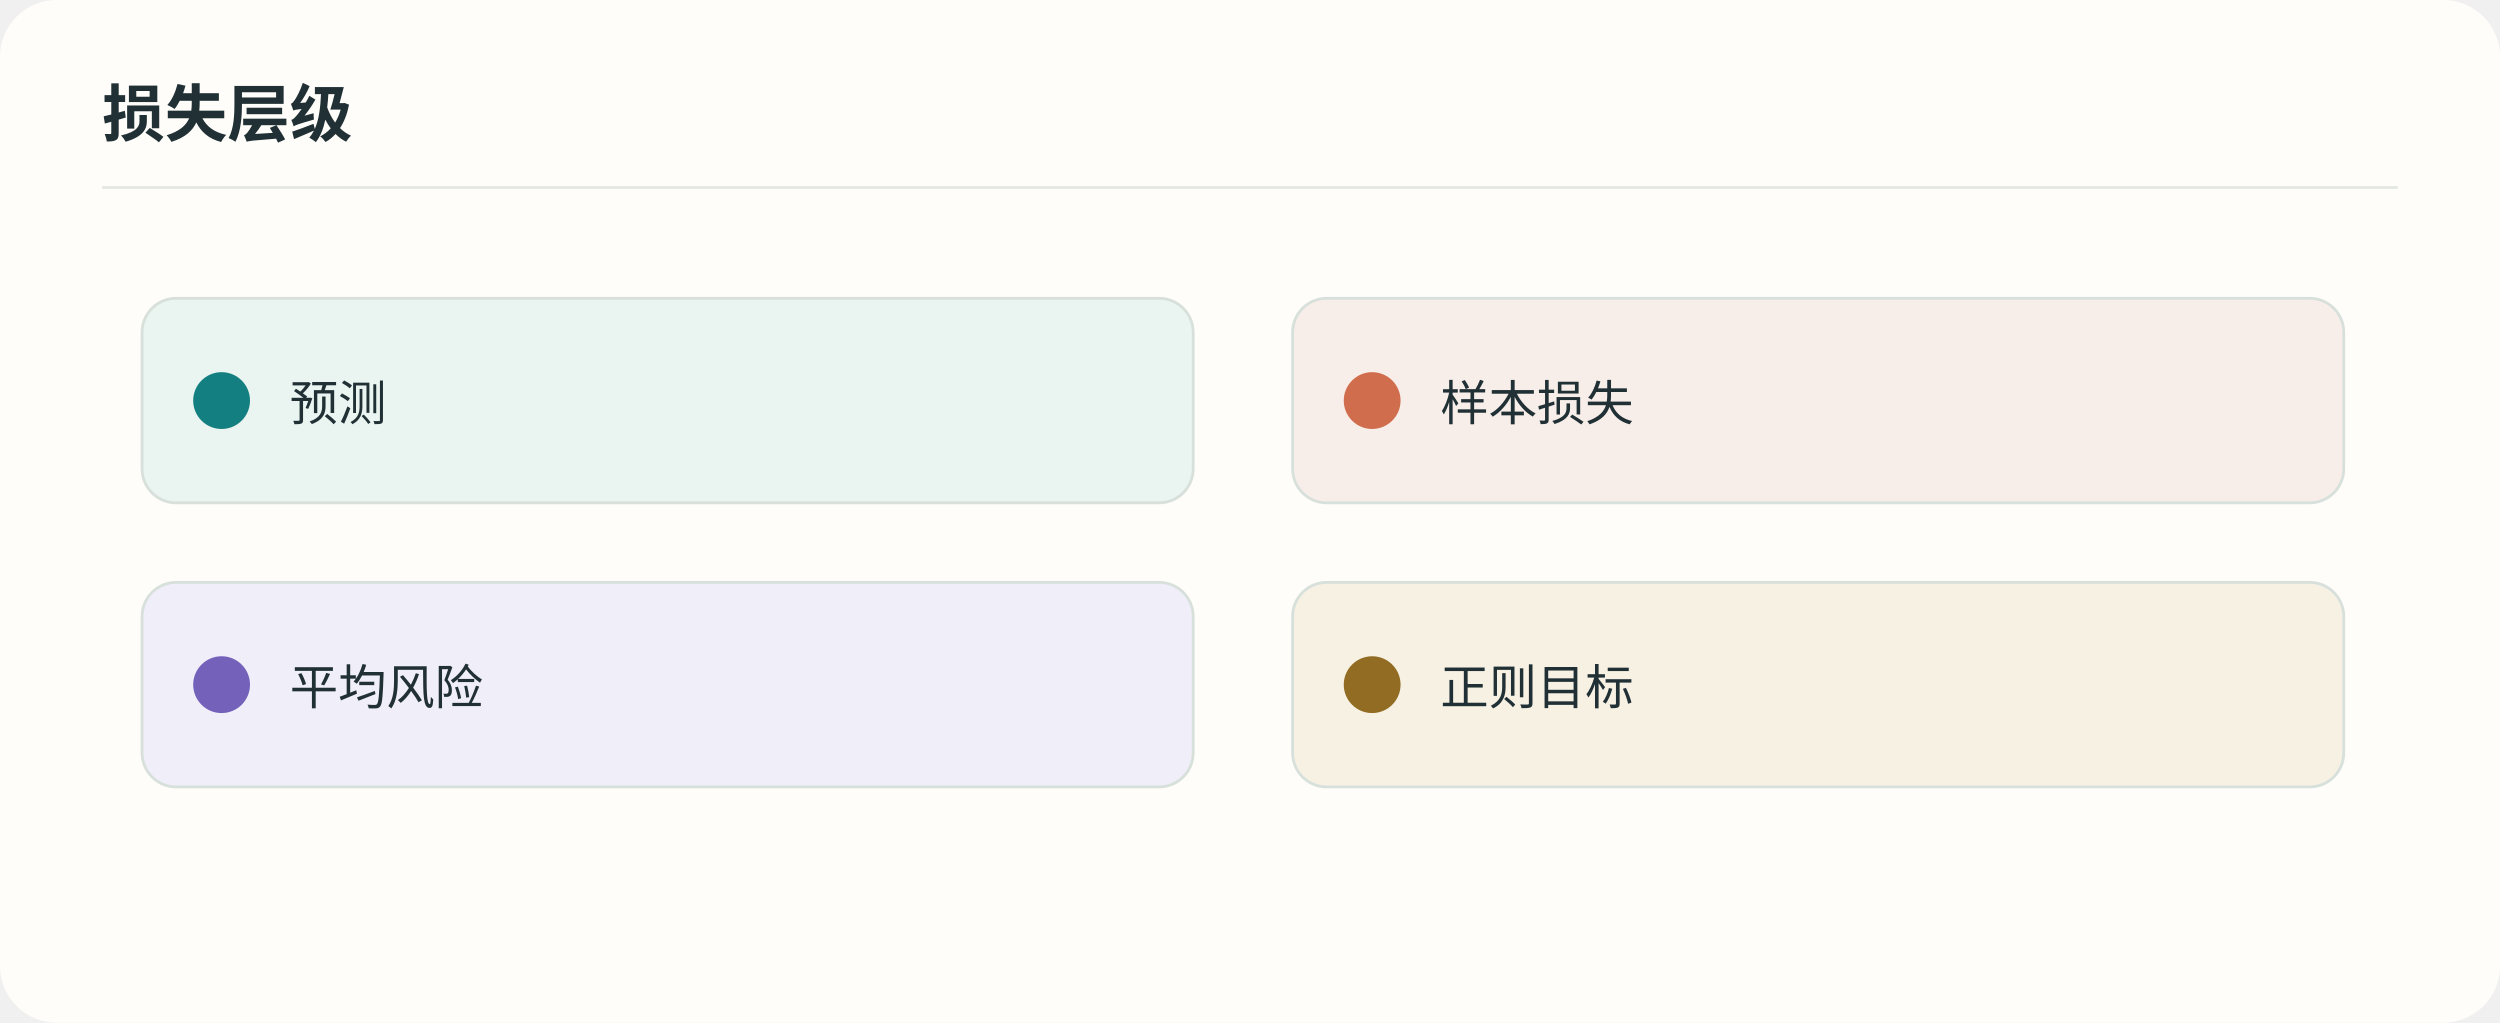
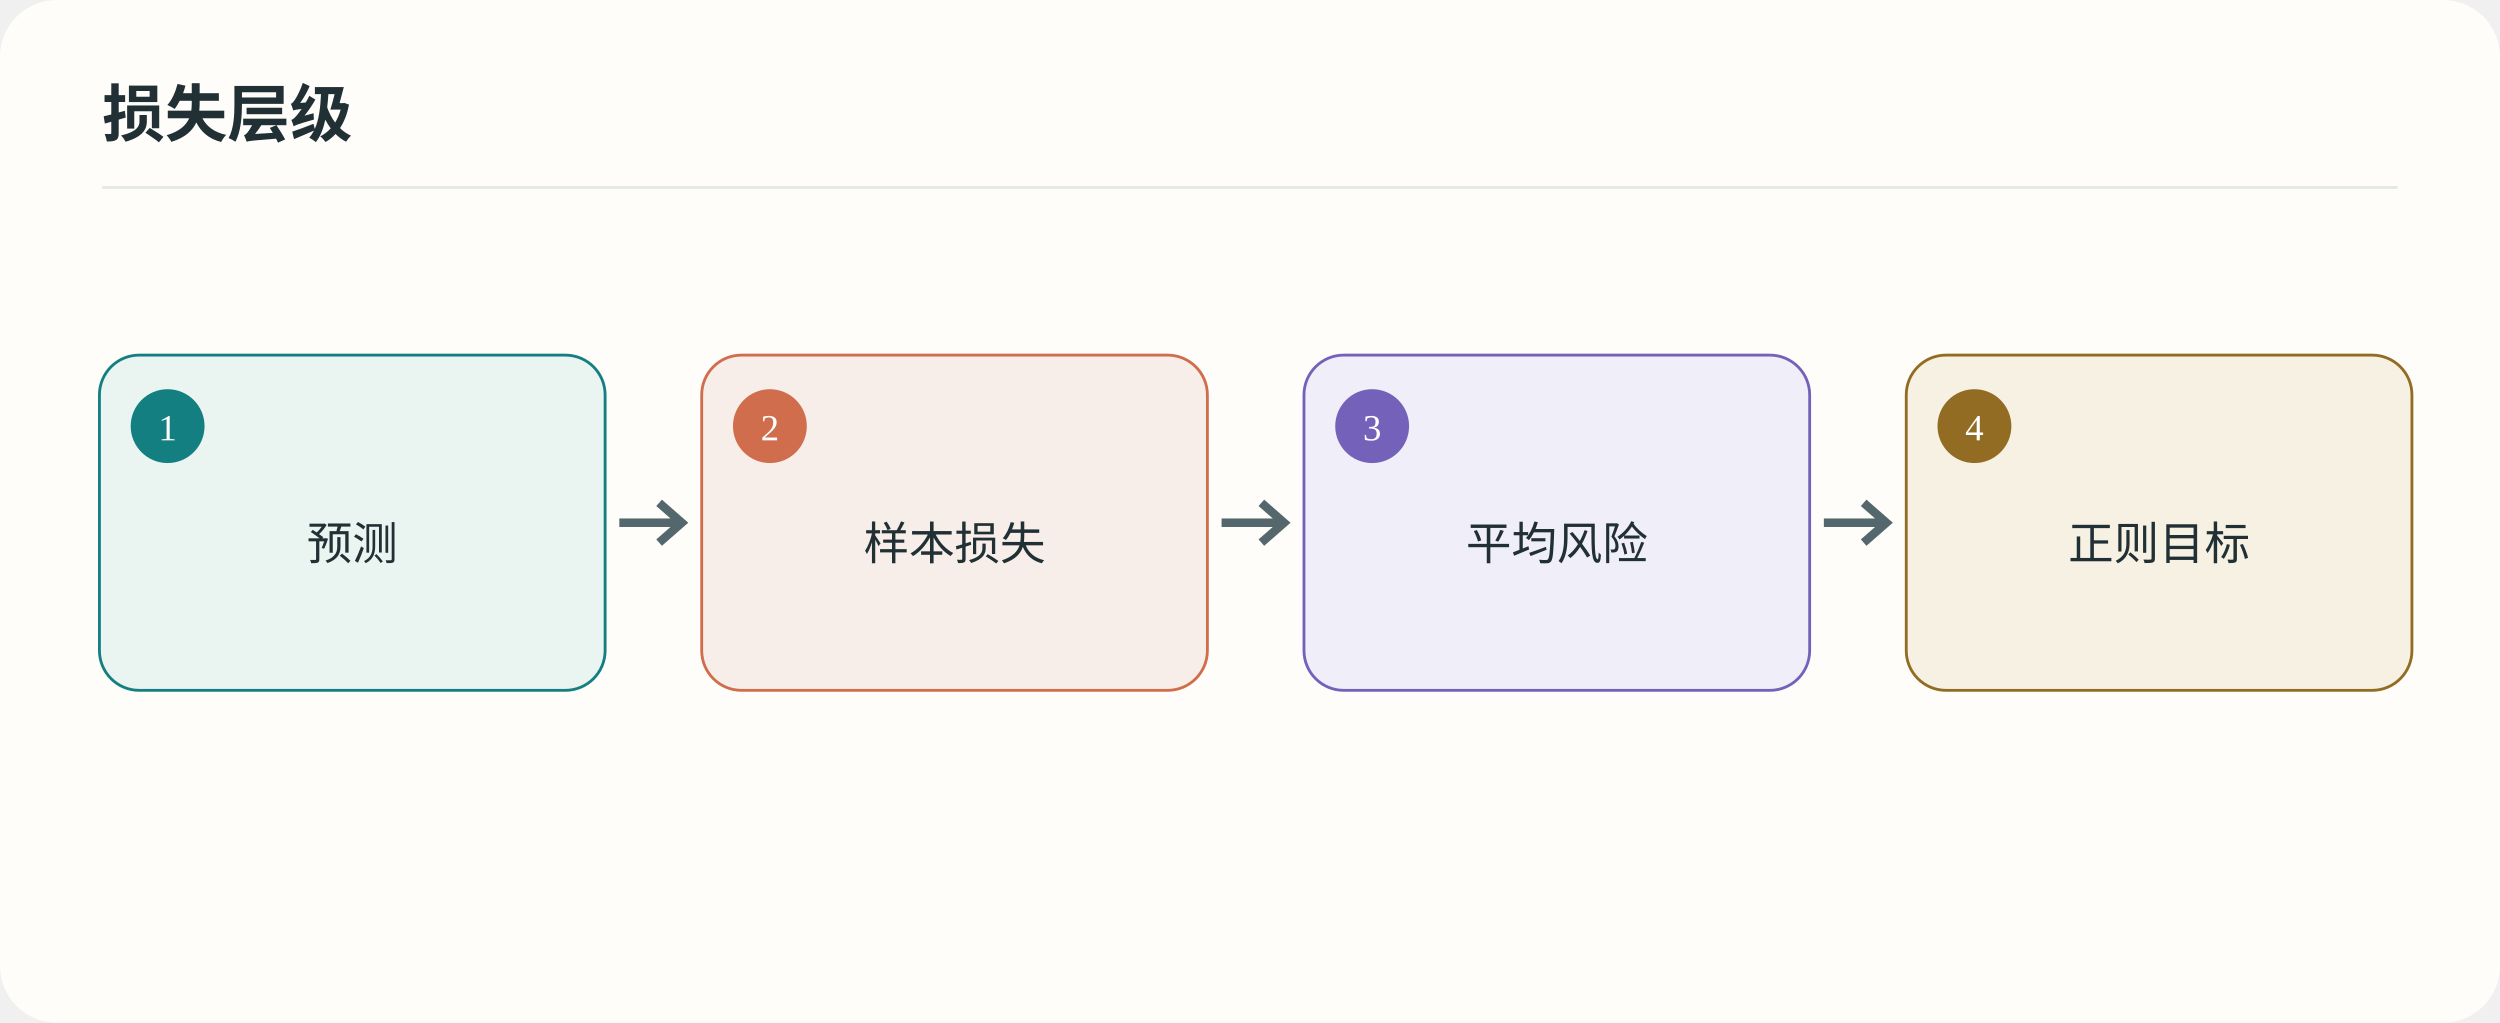
- <svg xmlns="http://www.w3.org/2000/svg" width="880" height="360" viewBox="0 0 880 360" role="img" aria-labelledby="cost-functions-1-t cost-functions-1-d">
+ <svg xmlns="http://www.w3.org/2000/svg" width="880" height="360" viewBox="0 0 880 360" role="img" aria-labelledby="cost-flow-1-t cost-flow-1-d">
  <rect width="880" height="360" rx="20" fill="#fffdf9" />
  <text x="36" y="48" font-size="22" font-weight="700" fill="#203035">损失层级</text>
  <line x1="36" y1="66" x2="844" y2="66" stroke="#e4e8e5" />
-   <rect x="50" y="105" width="370" height="72" rx="12" fill="#eaf4f1" stroke="#d8e0dc" />
-   <circle cx="78" cy="141" r="10" fill="#147f80" />
-   <text x="102" y="148" font-size="17" fill="#203035">预测</text>
-   <rect x="455" y="105" width="370" height="72" rx="12" fill="#f8eee9" stroke="#d8e0dc" />
-   <circle cx="483" cy="141" r="10" fill="#d06d4d" />
-   <text x="507" y="148" font-size="17" fill="#203035">样本损失</text>
-   <rect x="50" y="205" width="370" height="72" rx="12" fill="#f0eef8" stroke="#d8e0dc" />
-   <circle cx="78" cy="241" r="10" fill="#7461ba" />
-   <text x="102" y="248" font-size="17" fill="#203035">平均风险</text>
-   <rect x="455" y="205" width="370" height="72" rx="12" fill="#f7f1e4" stroke="#d8e0dc" />
-   <circle cx="483" cy="241" r="10" fill="#916c22" />
-   <text x="507" y="248" font-size="17" fill="#203035">正则目标</text>
+   <rect x="35" y="125" width="178" height="118" rx="14" fill="#eaf4f1" stroke="#147f80" />
+   <circle cx="59" cy="150" r="13" fill="#147f80" />
+   <text x="59" y="155" text-anchor="middle" font-size="13" fill="#fff">1</text>
+   <text x="124" y="197" text-anchor="middle" font-size="16" fill="#203035">预测</text>
+   <path d="M218 184H240m-8 -7l8 7l-8 7" stroke="#53676d" stroke-width="3" fill="none" />
+   <rect x="247" y="125" width="178" height="118" rx="14" fill="#f8eee9" stroke="#d06d4d" />
+   <circle cx="271" cy="150" r="13" fill="#d06d4d" />
+   <text x="271" y="155" text-anchor="middle" font-size="13" fill="#fff">2</text>
+   <text x="336" y="197" text-anchor="middle" font-size="16" fill="#203035">样本损失</text>
+   <path d="M430 184H452m-8 -7l8 7l-8 7" stroke="#53676d" stroke-width="3" fill="none" />
+   <rect x="459" y="125" width="178" height="118" rx="14" fill="#f0eef8" stroke="#7461ba" />
+   <circle cx="483" cy="150" r="13" fill="#7461ba" />
+   <text x="483" y="155" text-anchor="middle" font-size="13" fill="#fff">3</text>
+   <text x="548" y="197" text-anchor="middle" font-size="16" fill="#203035">平均风险</text>
+   <path d="M642 184H664m-8 -7l8 7l-8 7" stroke="#53676d" stroke-width="3" fill="none" />
+   <rect x="671" y="125" width="178" height="118" rx="14" fill="#f7f1e4" stroke="#916c22" />
+   <circle cx="695" cy="150" r="13" fill="#916c22" />
+   <text x="695" y="155" text-anchor="middle" font-size="13" fill="#fff">4</text>
+   <text x="760" y="197" text-anchor="middle" font-size="16" fill="#203035">正则目标</text>
</svg>
